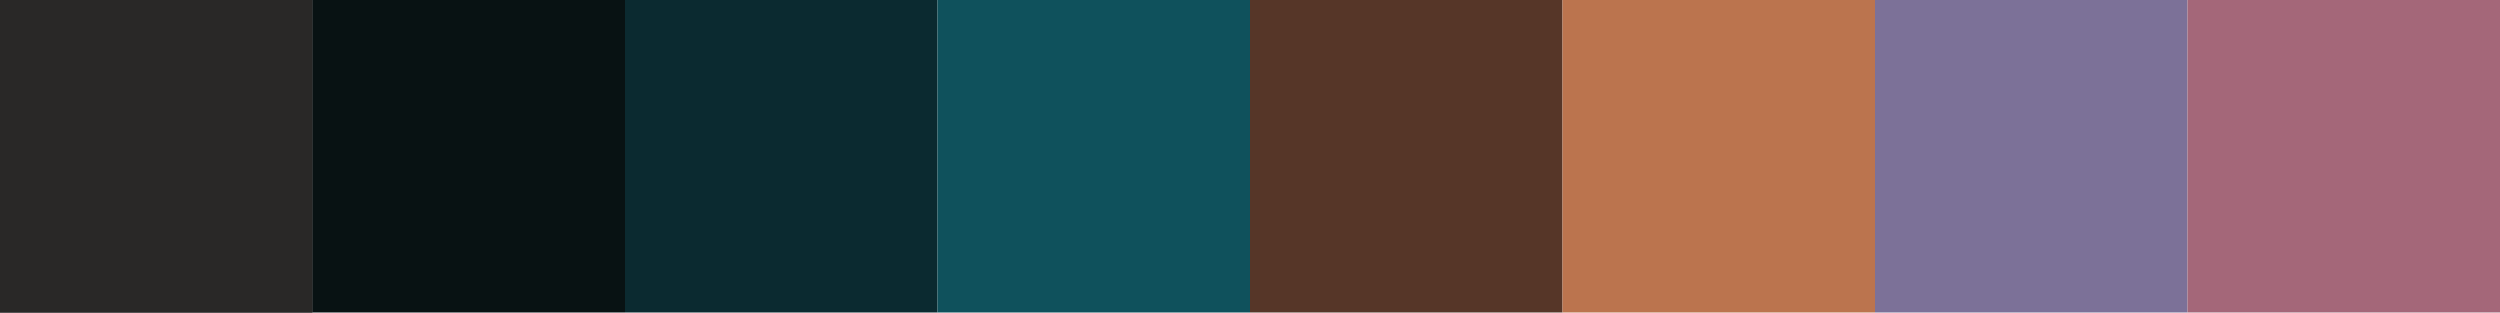
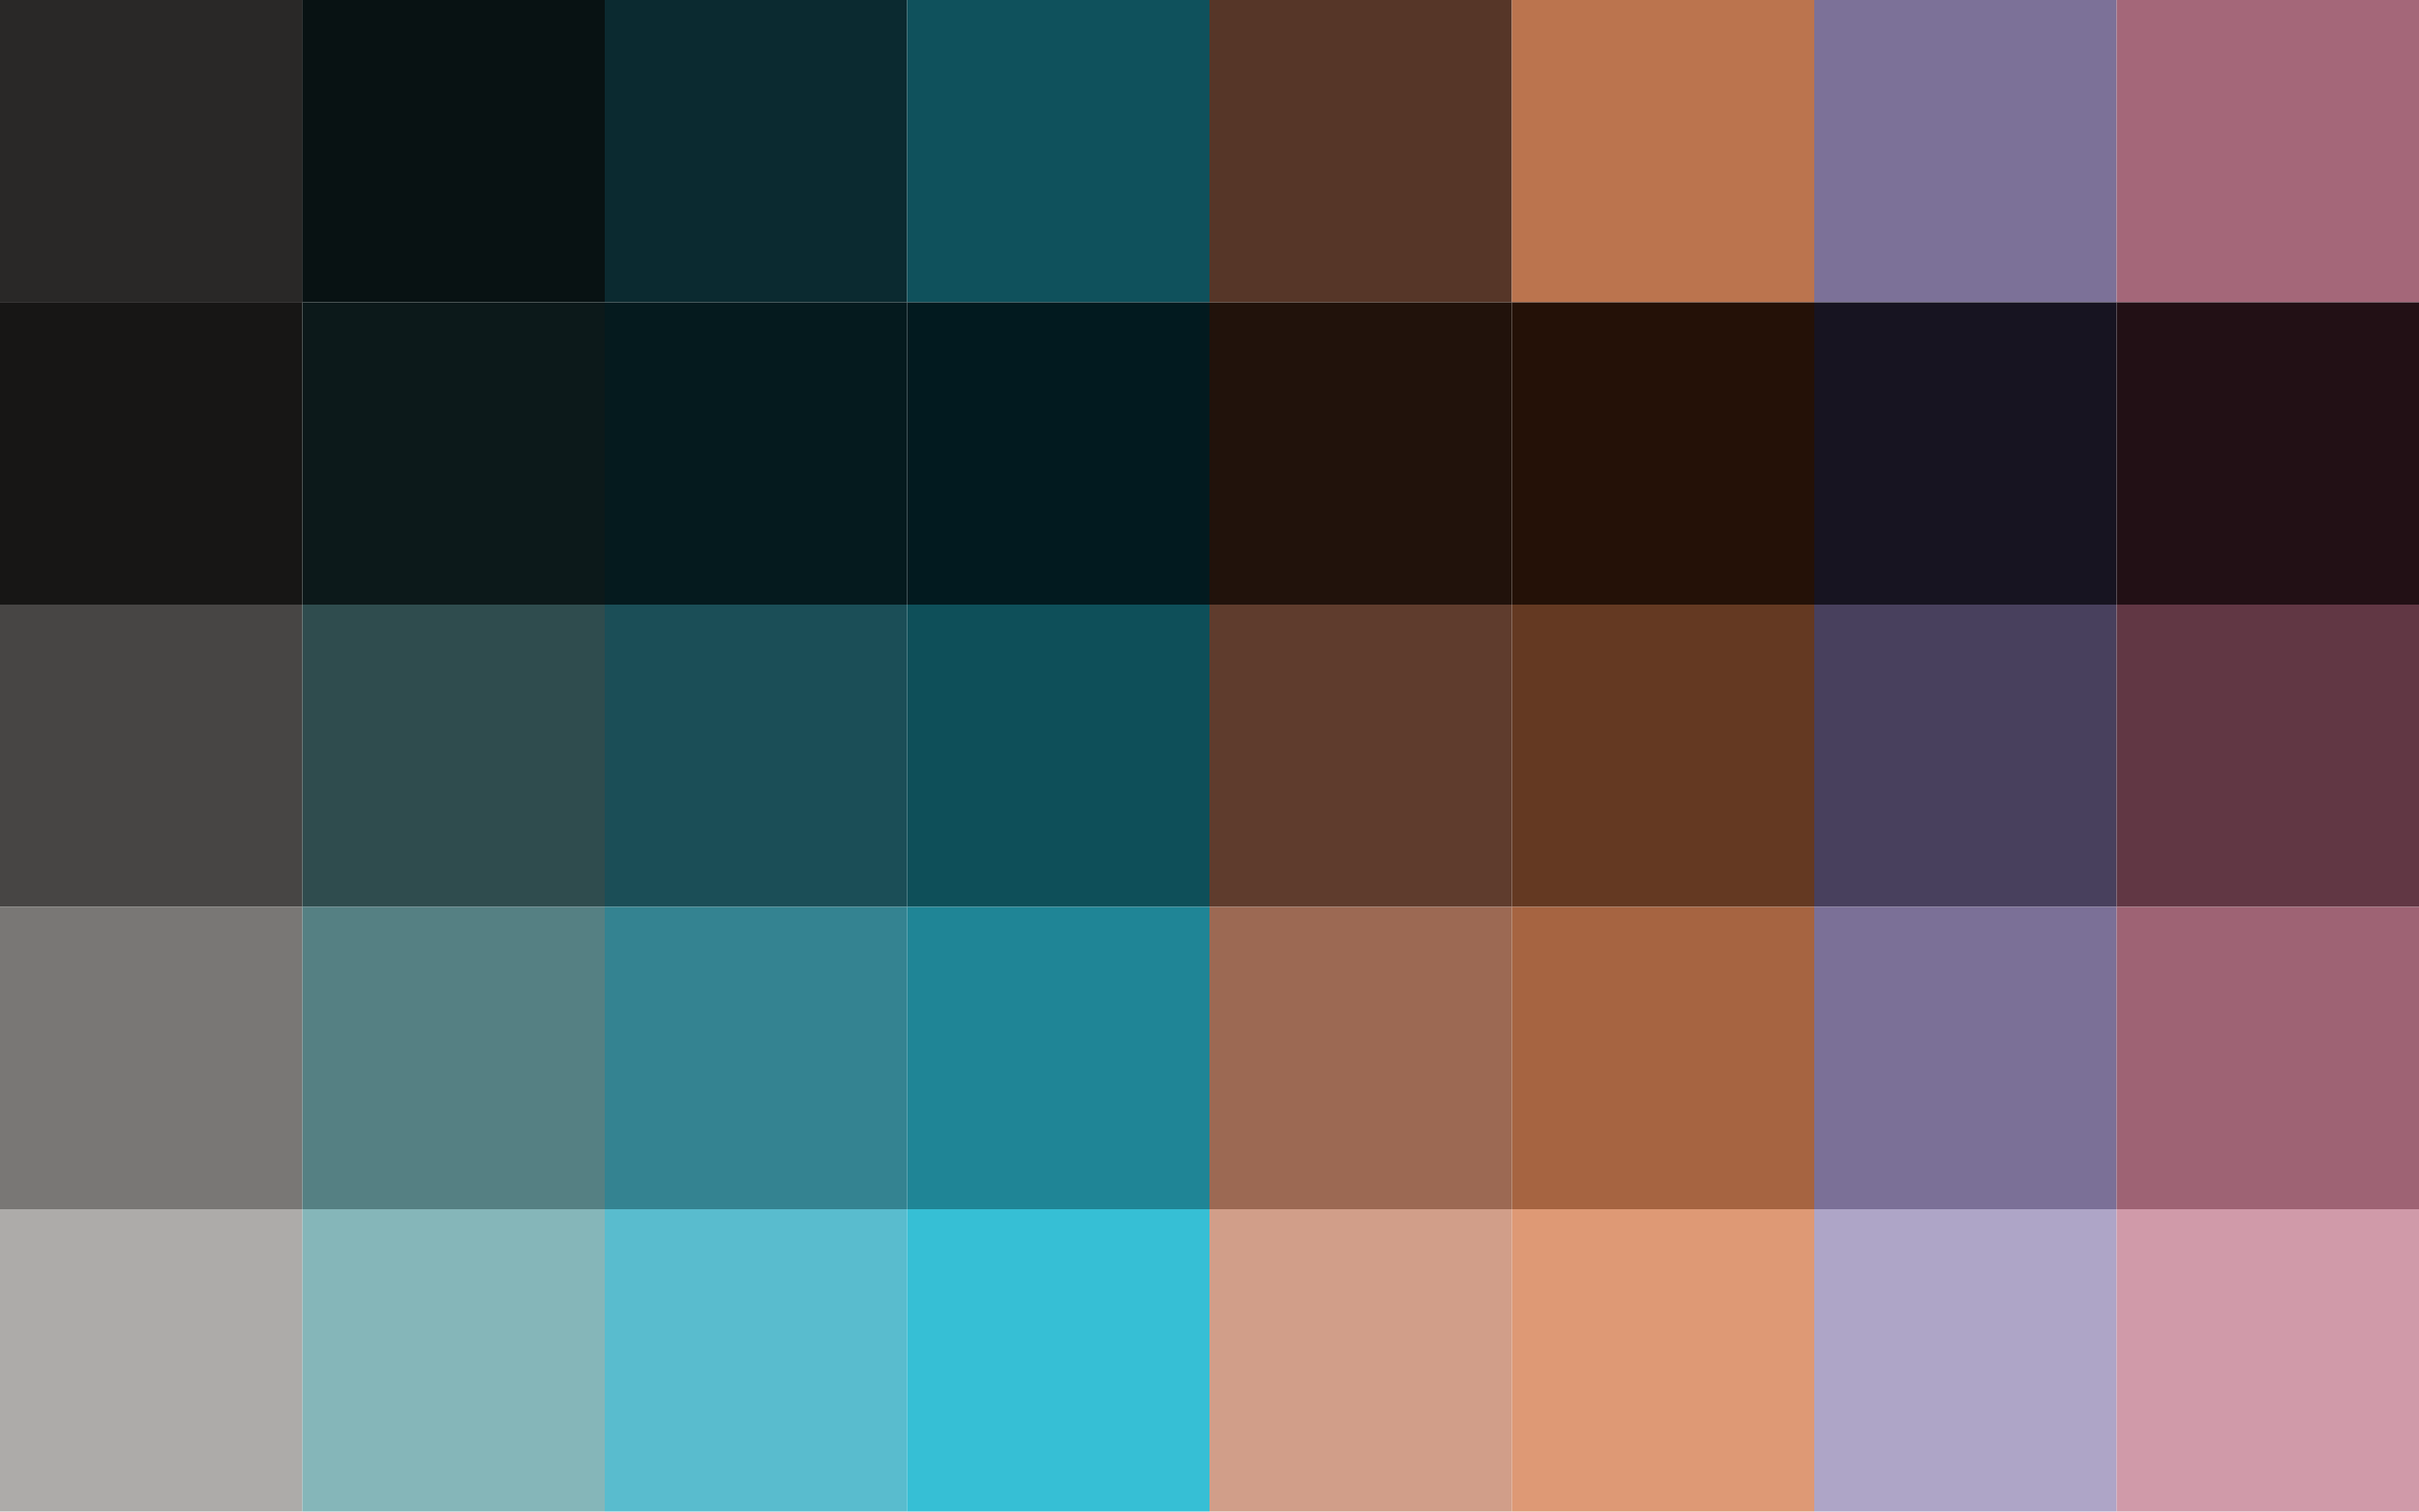
- <svg xmlns="http://www.w3.org/2000/svg" height="40" viewBox="0 0 320 40">
+ <svg xmlns="http://www.w3.org/2000/svg" height="200" viewBox="0 0 320 200">
  <rect id="swatch" width="40" height="40" />
  <use href="#swatch" x="0" fill="rgb(41,40,39)" />
  <use href="#swatch" x="40" fill="rgb(8,18,19)" />
  <use href="#swatch" x="80" fill="rgb(11,42,48)" />
  <use href="#swatch" x="120" fill="rgb(15,81,92)" />
  <use href="#swatch" x="160" fill="rgb(86,54,40)" />
  <use href="#swatch" x="200" fill="rgb(187,116,78)" />
  <use href="#swatch" x="240" fill="rgb(124,113,152)" />
  <use href="#swatch" x="280" fill="rgb(164,103,121)" />
+   <use href="#swatch" x="0" y="40" fill="rgb(23,22,21)" />
+   <use href="#swatch" x="40" y="40" fill="rgb(12,25,26)" />
+   <use href="#swatch" x="80" y="40" fill="rgb(5,26,30)" />
+   <use href="#swatch" x="120" y="40" fill="rgb(2,26,31)" />
+   <use href="#swatch" x="160" y="40" fill="rgb(33,18,11)" />
+   <use href="#swatch" x="200" y="40" fill="rgb(36,17,7)" />
+   <use href="#swatch" x="240" y="40" fill="rgb(23,20,33)" />
+   <use href="#swatch" x="280" y="40" fill="rgb(34,16,21)" />
+   <use href="#swatch" x="0" y="80" fill="rgb(71,69,68)" />
+   <use href="#swatch" x="40" y="80" fill="rgb(47,76,78)" />
+   <use href="#swatch" x="80" y="80" fill="rgb(27,78,87)" />
+   <use href="#swatch" x="120" y="80" fill="rgb(14,79,89)" />
+   <use href="#swatch" x="160" y="80" fill="rgb(95,60,45)" />
+   <use href="#swatch" x="200" y="80" fill="rgb(100,57,34)" />
+   <use href="#swatch" x="240" y="80" fill="rgb(72,64,93)" />
+   <use href="#swatch" x="280" y="80" fill="rgb(97,55,68)" />
+   <use href="#swatch" x="0" y="120" fill="rgb(121,119,117)" />
+   <use href="#swatch" x="40" y="120" fill="rgb(85,128,131)" />
+   <use href="#swatch" x="80" y="120" fill="rgb(52,131,145)" />
+   <use href="#swatch" x="120" y="120" fill="rgb(31,133,150)" />
+   <use href="#swatch" x="160" y="120" fill="rgb(156,105,83)" />
+   <use href="#swatch" x="200" y="120" fill="rgb(166,100,65)" />
+   <use href="#swatch" x="240" y="120" fill="rgb(123,112,151)" />
+   <use href="#swatch" x="280" y="120" fill="rgb(158,99,116)" />
+   <use href="#swatch" x="0" y="160" fill="rgb(173,171,169)" />
+   <use href="#swatch" x="40" y="160" fill="rgb(133,182,185)" />
+   <use href="#swatch" x="80" y="160" fill="rgb(89,188,206)" />
+   <use href="#swatch" x="120" y="160" fill="rgb(54,191,213)" />
+   <use href="#swatch" x="160" y="160" fill="rgb(209,158,137)" />
+   <use href="#swatch" x="200" y="160" fill="rgb(222,153,117)" />
+   <use href="#swatch" x="240" y="160" fill="rgb(174,165,199)" />
+   <use href="#swatch" x="280" y="160" fill="rgb(208,154,169)" />
</svg>
